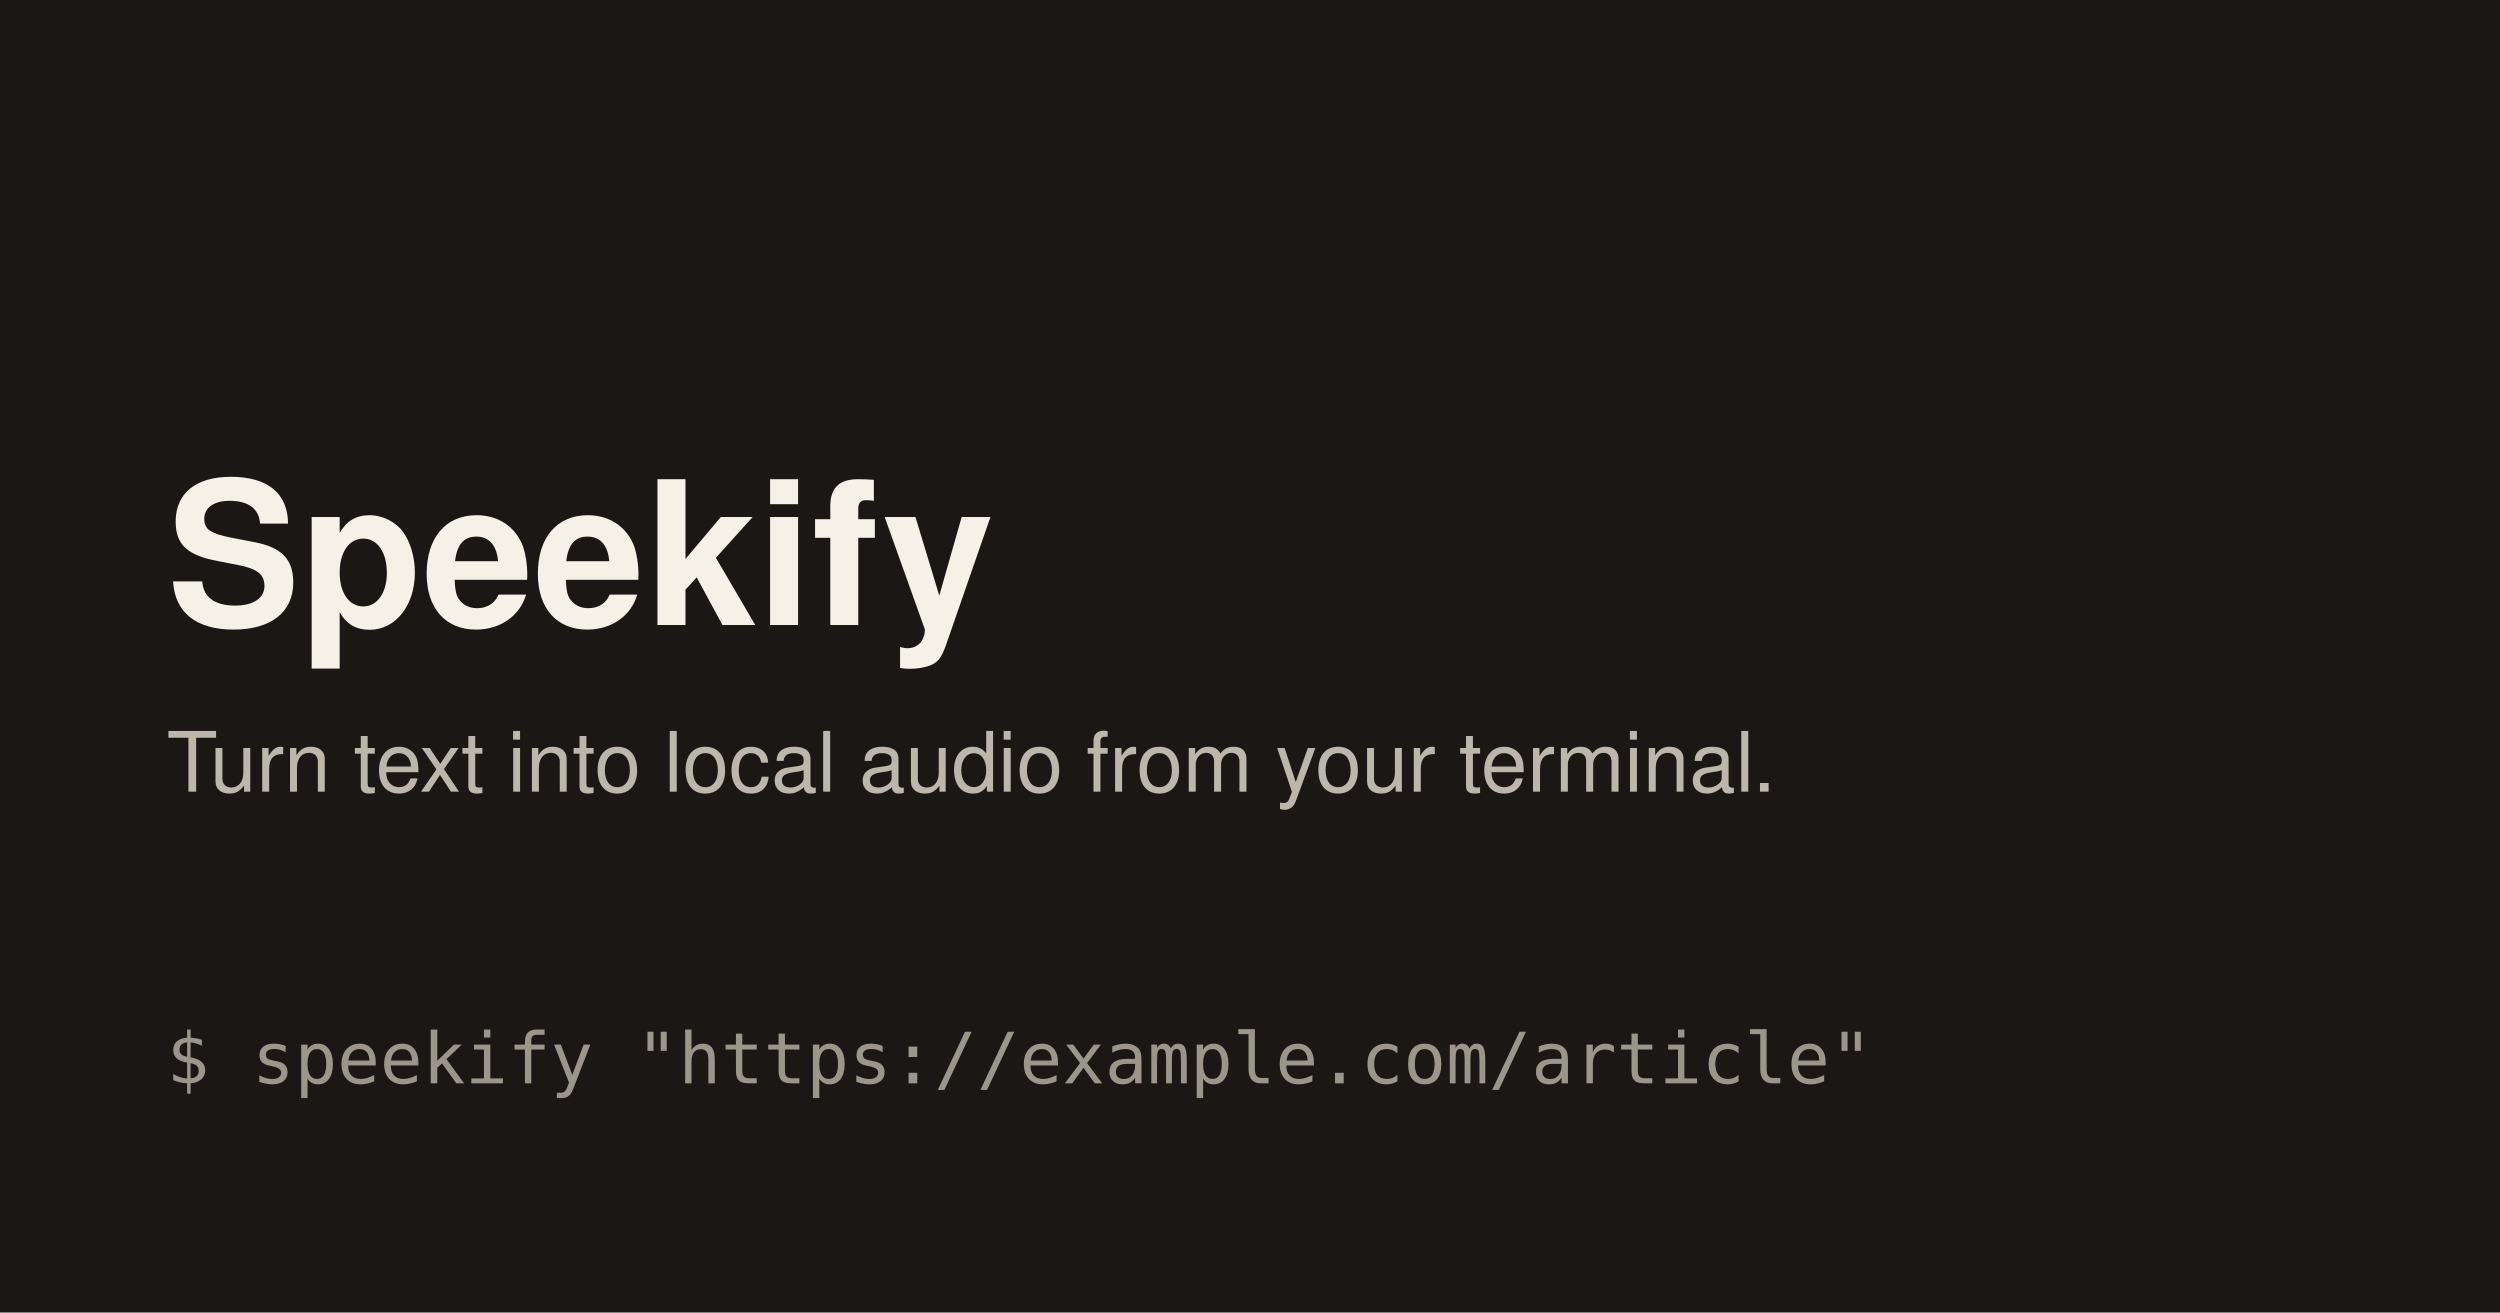
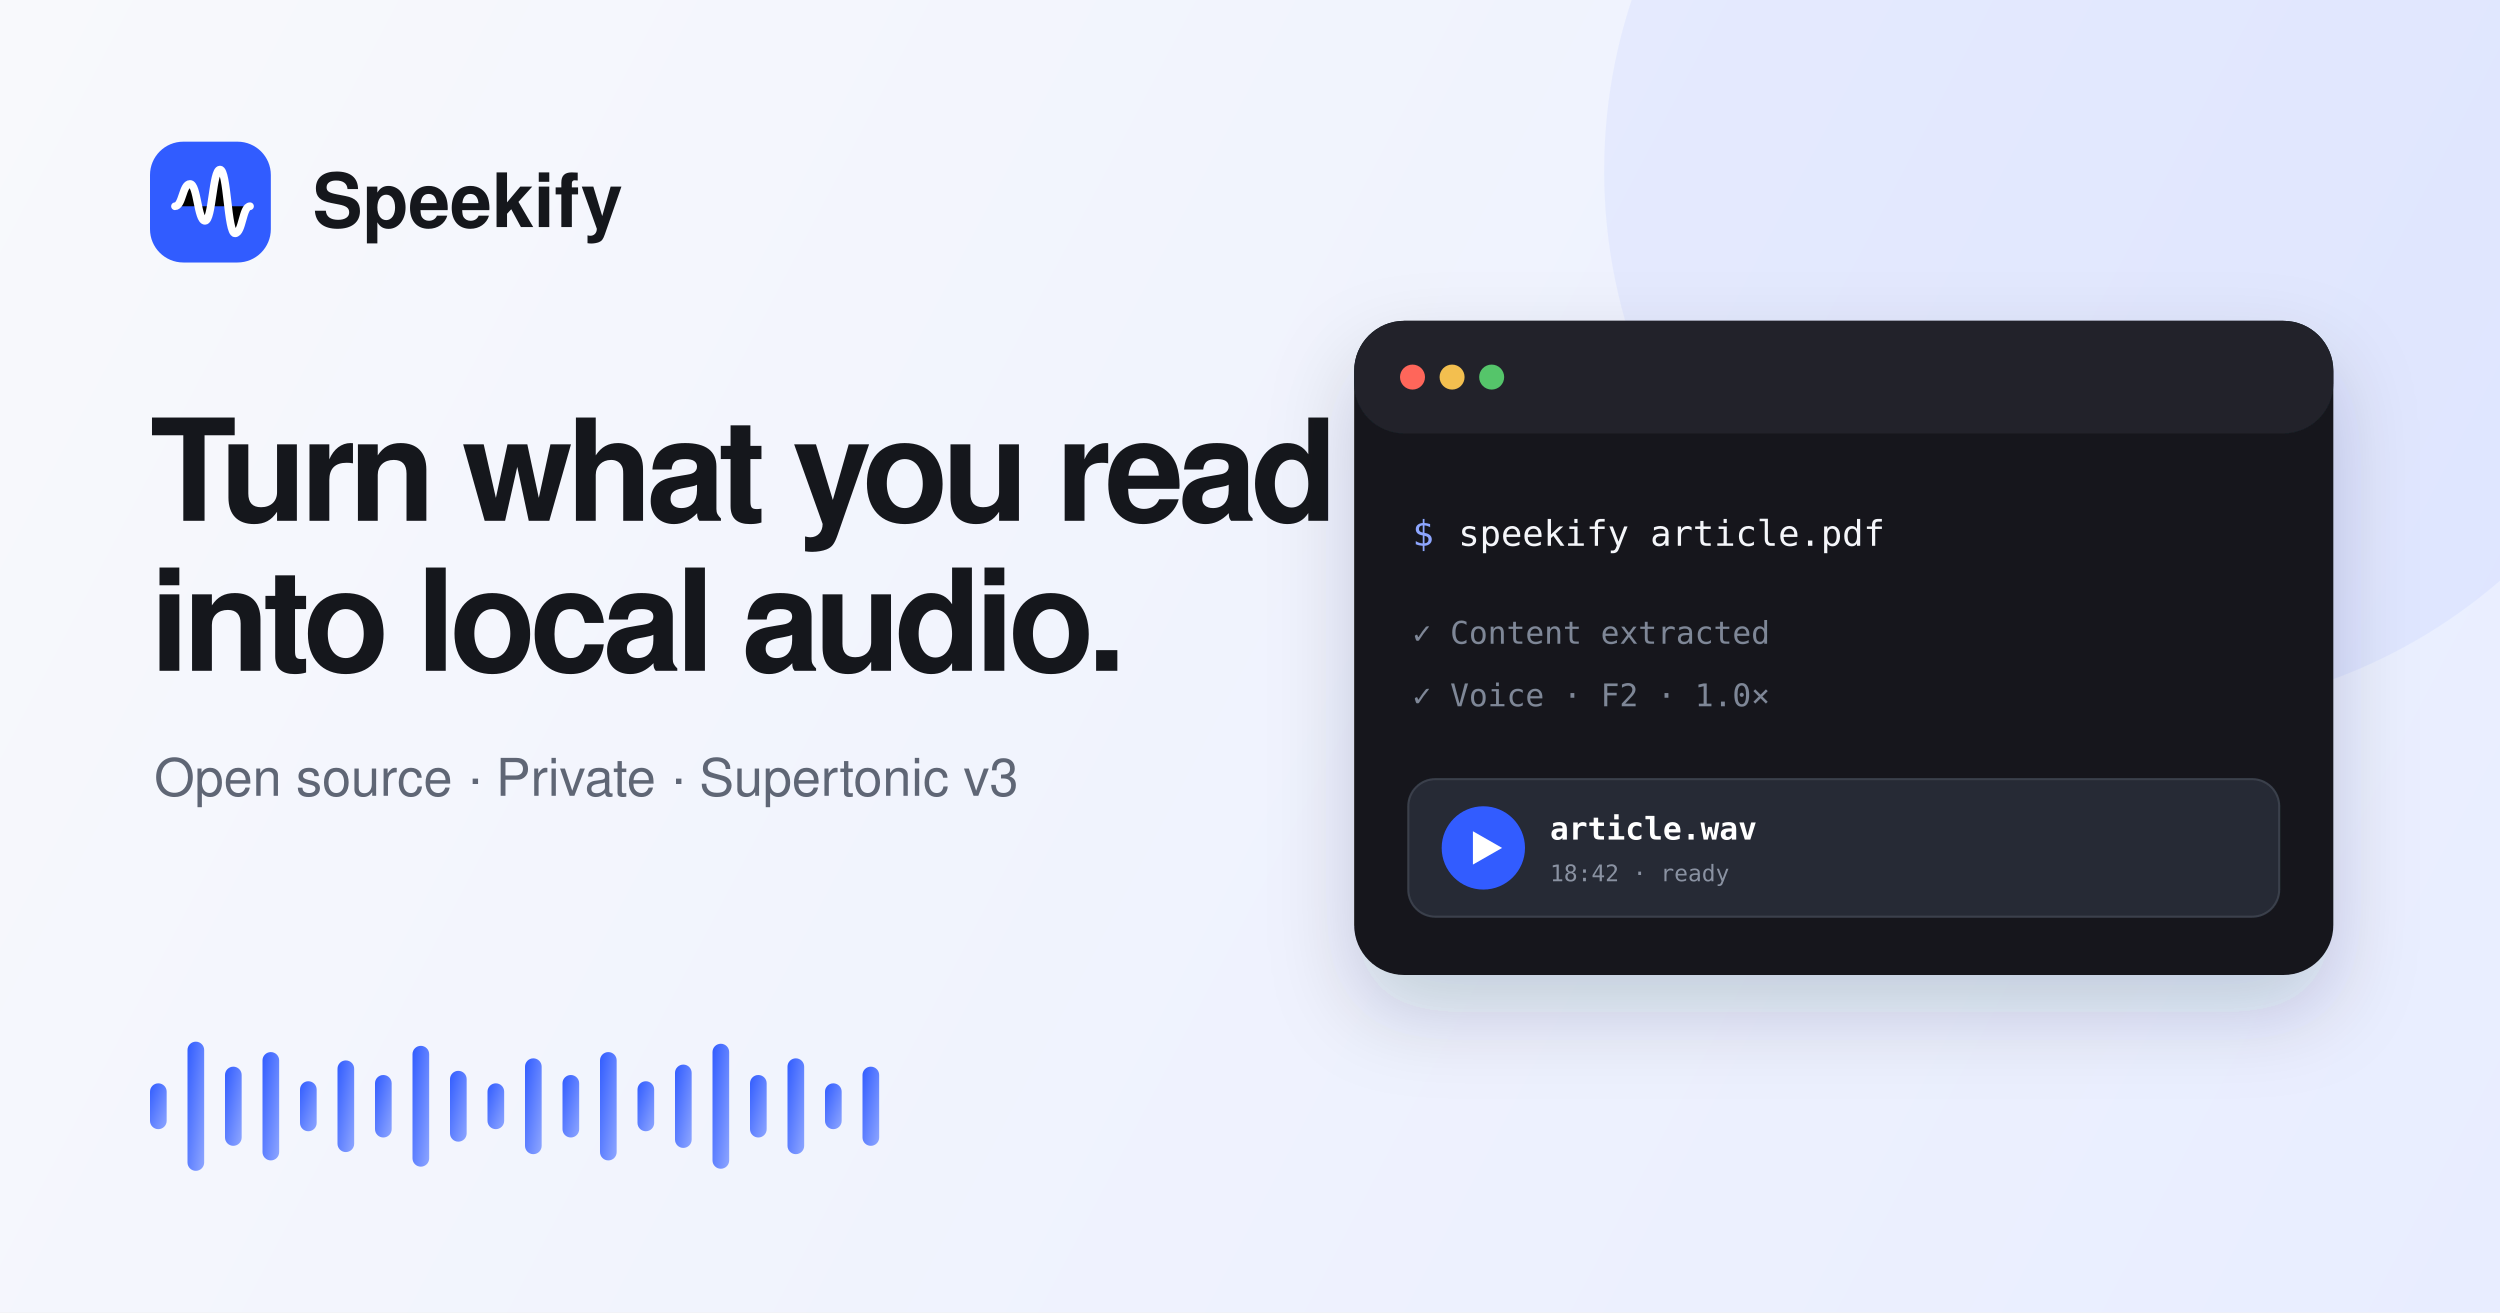
- <svg xmlns="http://www.w3.org/2000/svg" width="1200" height="630" viewBox="0 0 1200 630" role="img" aria-label="Speekify">
-   <rect width="1200" height="630" fill="#1a1714" />
-   <text x="80" y="300" font-family="Geist, Helvetica, Arial, sans-serif" font-size="96" font-weight="700" fill="#f5f1e6">Speekify</text>
-   <text x="80" y="380" font-family="Geist, Helvetica, Arial, sans-serif" font-size="40" fill="#bdb6aa">Turn text into local audio from your terminal.</text>
-   <text x="80" y="520" font-family="ui-monospace, SFMono-Regular, Menlo, monospace" font-size="34" fill="#9c958a">$ speekify "https://example.com/article"</text>
+ <svg xmlns="http://www.w3.org/2000/svg" width="1200" height="630" viewBox="0 0 1200 630" role="img" aria-label="Speekify — Turn what you read into local audio">
+   <defs>
+     <linearGradient id="bg" x1="0" y1="0" x2="1200" y2="630" gradientUnits="userSpaceOnUse">
+       <stop stop-color="#F8F9FC" />
+       <stop offset="1" stop-color="#E8EDFF" />
+     </linearGradient>
+     <linearGradient id="wave" x1="0" y1="0" x2="1" y2="1">
+       <stop stop-color="#315CFF" />
+       <stop offset="1" stop-color="#8EA6FF" />
+     </linearGradient>
+     <filter id="shadow" x="-20%" y="-20%" width="140%" height="150%">
+       <feDropShadow dx="0" dy="18" stdDeviation="20" flood-color="#18213D" flood-opacity=".18" />
+     </filter>
+   </defs>
+   <rect width="1200" height="630" fill="url(#bg)" />
+   <circle cx="1030" cy="82" r="260" fill="#315CFF" opacity=".06" />
+   <g transform="translate(72 68)">
+     <rect width="58" height="58" rx="16" fill="#315CFF" />
+     <path d="M12 31c3.6 0 3.6-10.7 7.2-10.7S22.8 38 26.4 38 30 13.4 33.6 13.4 37.2 44 40.8 44s3.6-13 7.2-13" stroke="white" stroke-width="3.7" stroke-linecap="round" />
+   </g>
+   <text x="150" y="109" font-family="Geist,Helvetica,Arial,sans-serif" font-size="36" font-weight="700" fill="#15171C">Speekify</text>
+   <text x="72" y="250" font-family="Geist,Helvetica,Arial,sans-serif" font-size="68" font-weight="700" letter-spacing="-3" fill="#15171C">Turn what you read</text>
+   <text x="72" y="322" font-family="Geist,Helvetica,Arial,sans-serif" font-size="68" font-weight="700" letter-spacing="-3" fill="#15171C">into local audio.</text>
+   <text x="74" y="382" font-family="Geist,Helvetica,Arial,sans-serif" font-size="25" fill="#5F6675">Open source · Private · Supertonic v3</text>
+   <g transform="translate(650 154)" filter="url(#shadow)">
+     <rect width="470" height="314" rx="24" fill="#17191F" />
+     <rect y="0" width="470" height="54" rx="24" fill="#20232B" />
+     <circle cx="28" cy="27" r="6" fill="#FF665A" />
+     <circle cx="47" cy="27" r="6" fill="#F3BF4F" />
+     <circle cx="66" cy="27" r="6" fill="#55C56B" />
+     <text x="28" y="108" font-family="ui-monospace,Menlo,monospace" font-size="17" fill="#8EA6FF">$</text>
+     <text x="50" y="108" font-family="ui-monospace,Menlo,monospace" font-size="17" fill="#F5F6FA">speekify article.pdf</text>
+     <text x="28" y="155" font-family="ui-monospace,Menlo,monospace" font-size="15" fill="#7F8797">✓ Content extracted</text>
+     <text x="28" y="185" font-family="ui-monospace,Menlo,monospace" font-size="15" fill="#7F8797">✓ Voice · F2 · 1.0×</text>
+     <rect x="26" y="220" width="418" height="66" rx="13" fill="#252934" stroke="#3A3F4B" />
+     <circle cx="62" cy="253" r="20" fill="#315CFF" />
+     <path d="M57 245l14 8-14 8z" fill="white" />
+     <text x="94" y="249" font-family="ui-monospace,Menlo,monospace" font-size="15" font-weight="600" fill="white">article.wav</text>
+     <text x="94" y="269" font-family="ui-monospace,Menlo,monospace" font-size="11" fill="#8A92A2">18:42 · ready</text>
+   </g>
+   <g transform="translate(72 500)" fill="url(#wave)">
+     <rect width="8" height="22" y="20" rx="4" />
+     <rect x="18" width="8" height="62" rx="4" />
+     <rect x="36" y="12" width="8" height="38" rx="4" />
+     <rect x="54" y="5" width="8" height="52" rx="4" />
+     <rect x="72" y="19" width="8" height="24" rx="4" />
+     <rect x="90" y="9" width="8" height="44" rx="4" />
+     <rect x="108" y="16" width="8" height="30" rx="4" />
+     <rect x="126" y="2" width="8" height="58" rx="4" />
+     <rect x="144" y="14" width="8" height="34" rx="4" />
+     <rect x="162" y="20" width="8" height="22" rx="4" />
+     <rect x="180" y="8" width="8" height="46" rx="4" />
+     <rect x="198" y="16" width="8" height="30" rx="4" />
+     <rect x="216" y="5" width="8" height="52" rx="4" />
+     <rect x="234" y="19" width="8" height="24" rx="4" />
+     <rect x="252" y="11" width="8" height="40" rx="4" />
+     <rect x="270" y="1" width="8" height="60" rx="4" />
+     <rect x="288" y="16" width="8" height="30" rx="4" />
+     <rect x="306" y="8" width="8" height="46" rx="4" />
+     <rect x="324" y="20" width="8" height="22" rx="4" />
+     <rect x="342" y="12" width="8" height="38" rx="4" />
+   </g>
</svg>
